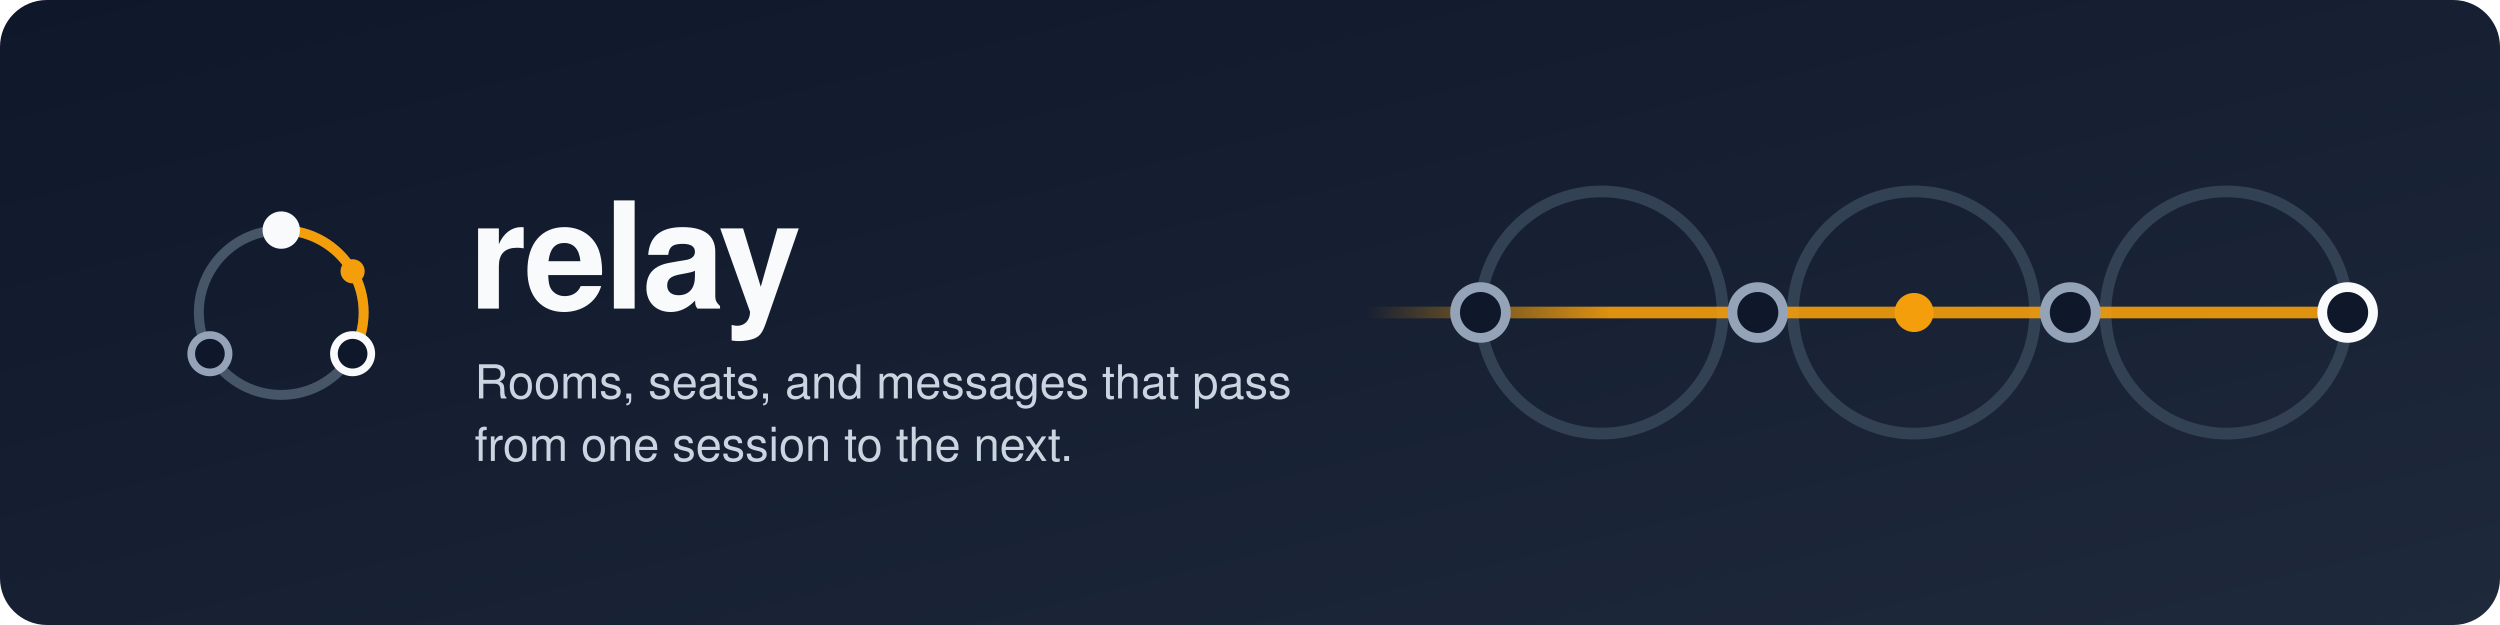
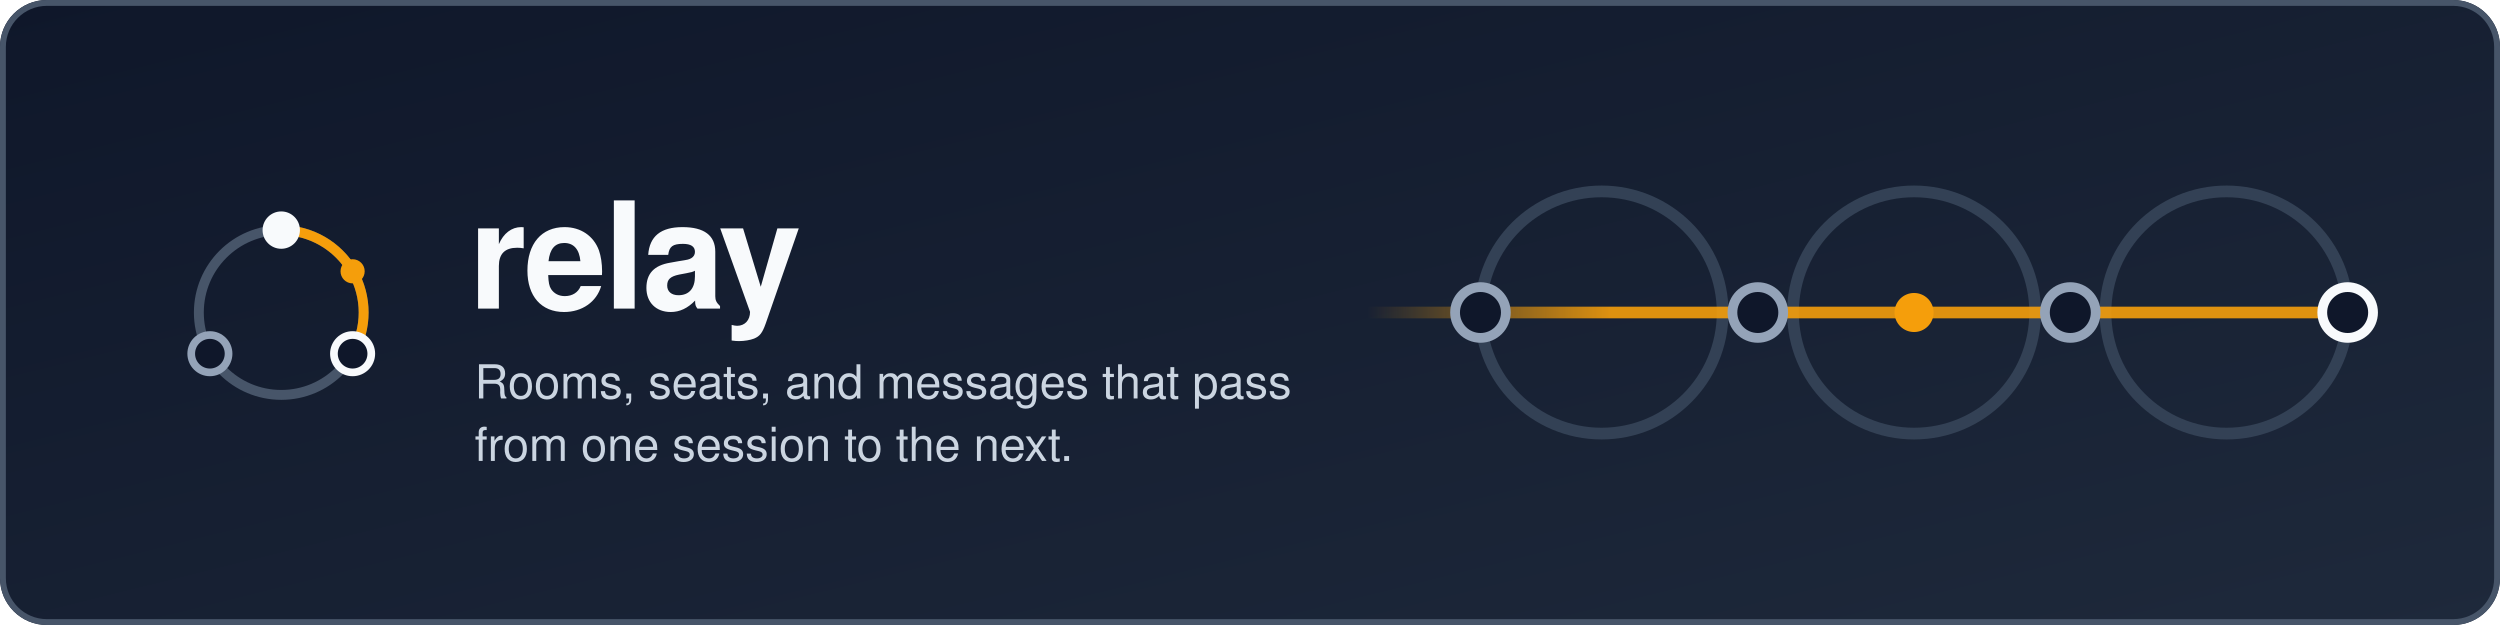
<svg xmlns="http://www.w3.org/2000/svg" viewBox="0 0 1280 320" role="img" aria-label="relay — rooms, seats, and messages that pass from one session to the next">
  <defs>
    <linearGradient id="relay-ground" x1="0" y1="0" x2="1" y2="1">
      <stop offset="0" stop-color="#0f172a" />
      <stop offset="1" stop-color="#1e293b" />
    </linearGradient>
    <linearGradient id="relay-fade" gradientUnits="userSpaceOnUse" x1="700" y1="160" x2="1202" y2="160">
      <stop offset="0" stop-color="#f59e0b" stop-opacity="0" />
      <stop offset="0.25" stop-color="#f59e0b" stop-opacity="0.9" />
      <stop offset="1" stop-color="#f59e0b" stop-opacity="0.9" />
    </linearGradient>
  </defs>
  <rect width="1280" height="320" rx="24" fill="url(#relay-ground)" />
+   <rect x="1.5" y="1.5" width="1277" height="317" rx="22.5" fill="none" stroke="#475569" stroke-width="3" />
  <g fill="none" stroke="#334155" stroke-width="6">
    <circle cx="820" cy="160" r="62" />
    <circle cx="980" cy="160" r="62" />
    <circle cx="1140" cy="160" r="62" />
  </g>
  <path d="M 700 160 H 1202" fill="none" stroke="url(#relay-fade)" stroke-width="6" stroke-linecap="round" />
  <g fill="#0f172a" stroke="#94a3b8" stroke-width="5">
    <circle cx="758" cy="160" r="13" />
    <circle cx="900" cy="160" r="13" />
    <circle cx="1060" cy="160" r="13" />
  </g>
  <circle cx="1202" cy="160" r="13" fill="#0f172a" stroke="#f8fafc" stroke-width="5" />
  <circle cx="980" cy="160" r="10" fill="#f59e0b" />
  <g transform="translate(72 88) scale(0.28125)">
    <circle cx="256" cy="256" r="150" fill="none" stroke="#475569" stroke-width="18" />
    <path d="M 256 106 A 150 150 0 0 1 385.9 331" fill="none" stroke="#f59e0b" stroke-width="18" stroke-linecap="round" />
    <circle cx="126.1" cy="331" r="34" fill="#0f172a" stroke="#94a3b8" stroke-width="14" />
    <circle cx="256" cy="106" r="34" fill="#f8fafc" />
    <circle cx="385.9" cy="331" r="34" fill="#0f172a" stroke="#f8fafc" stroke-width="14" />
    <circle cx="385.9" cy="181" r="22" fill="#f59e0b" />
  </g>
  <g font-family="ui-sans-serif, system-ui, -apple-system, 'Segoe UI', Helvetica, Arial, sans-serif">
    <text x="240" y="158" font-size="76" font-weight="700" letter-spacing="-1.5" fill="#f8fafc">relay</text>
    <text x="243" y="204" font-size="24" fill="#cbd5e1">Rooms, seats, and messages that pass</text>
    <text x="243" y="236" font-size="24" fill="#cbd5e1">from one session to the next.</text>
  </g>
</svg>
